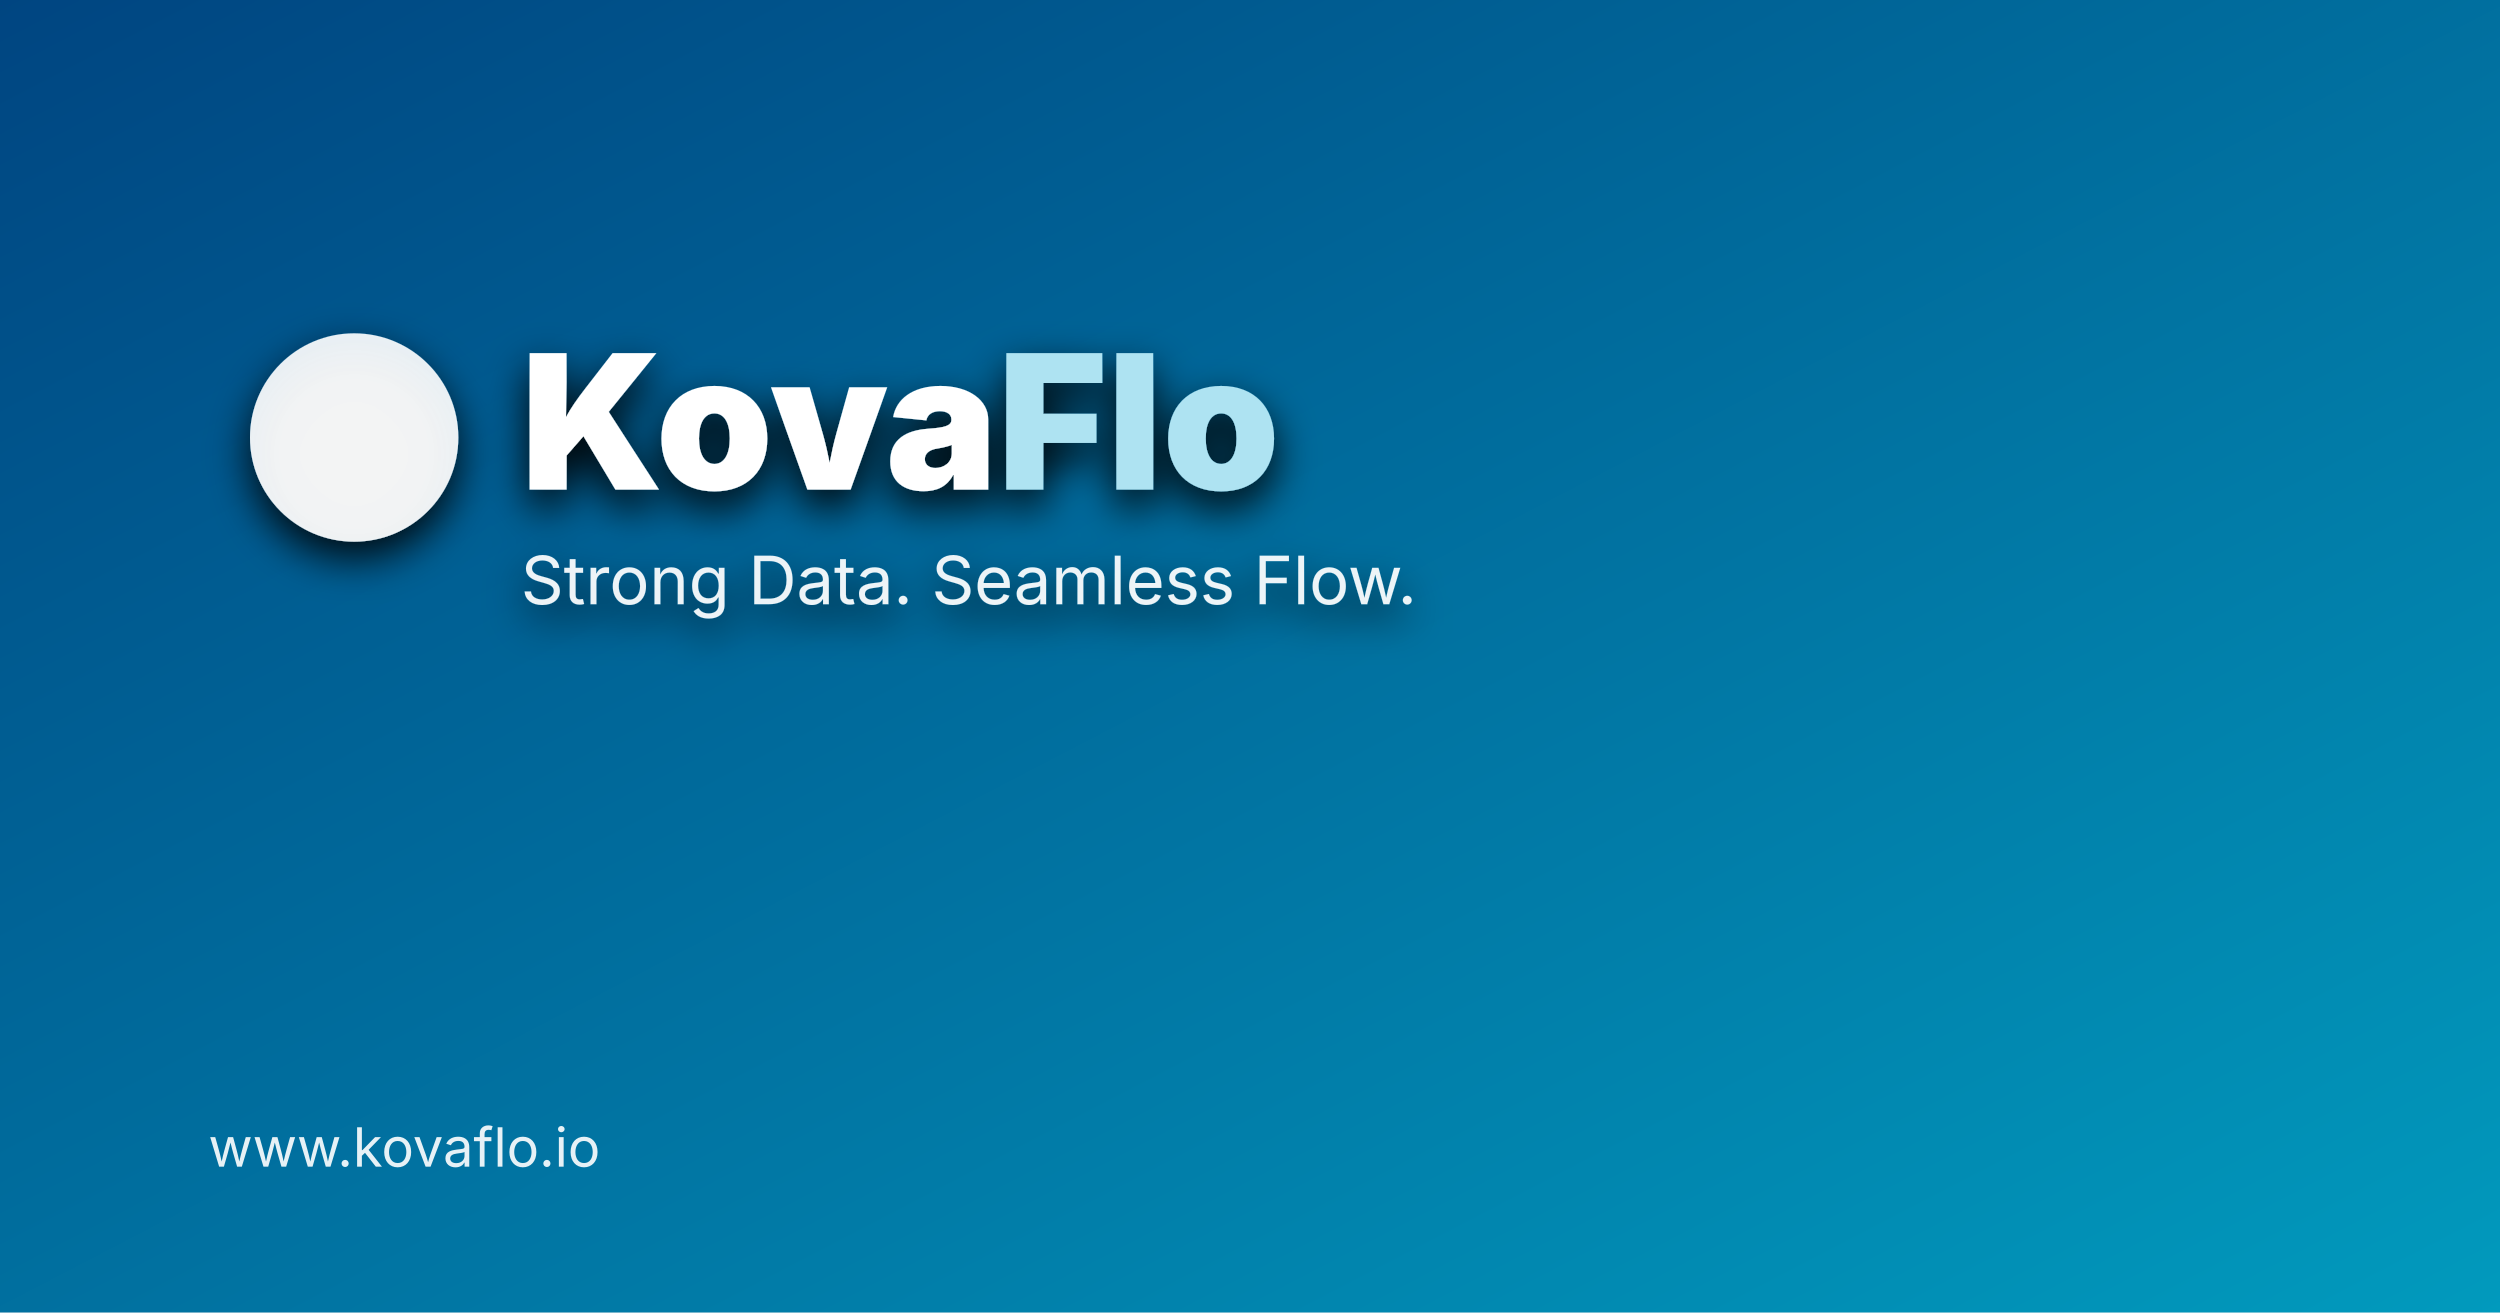
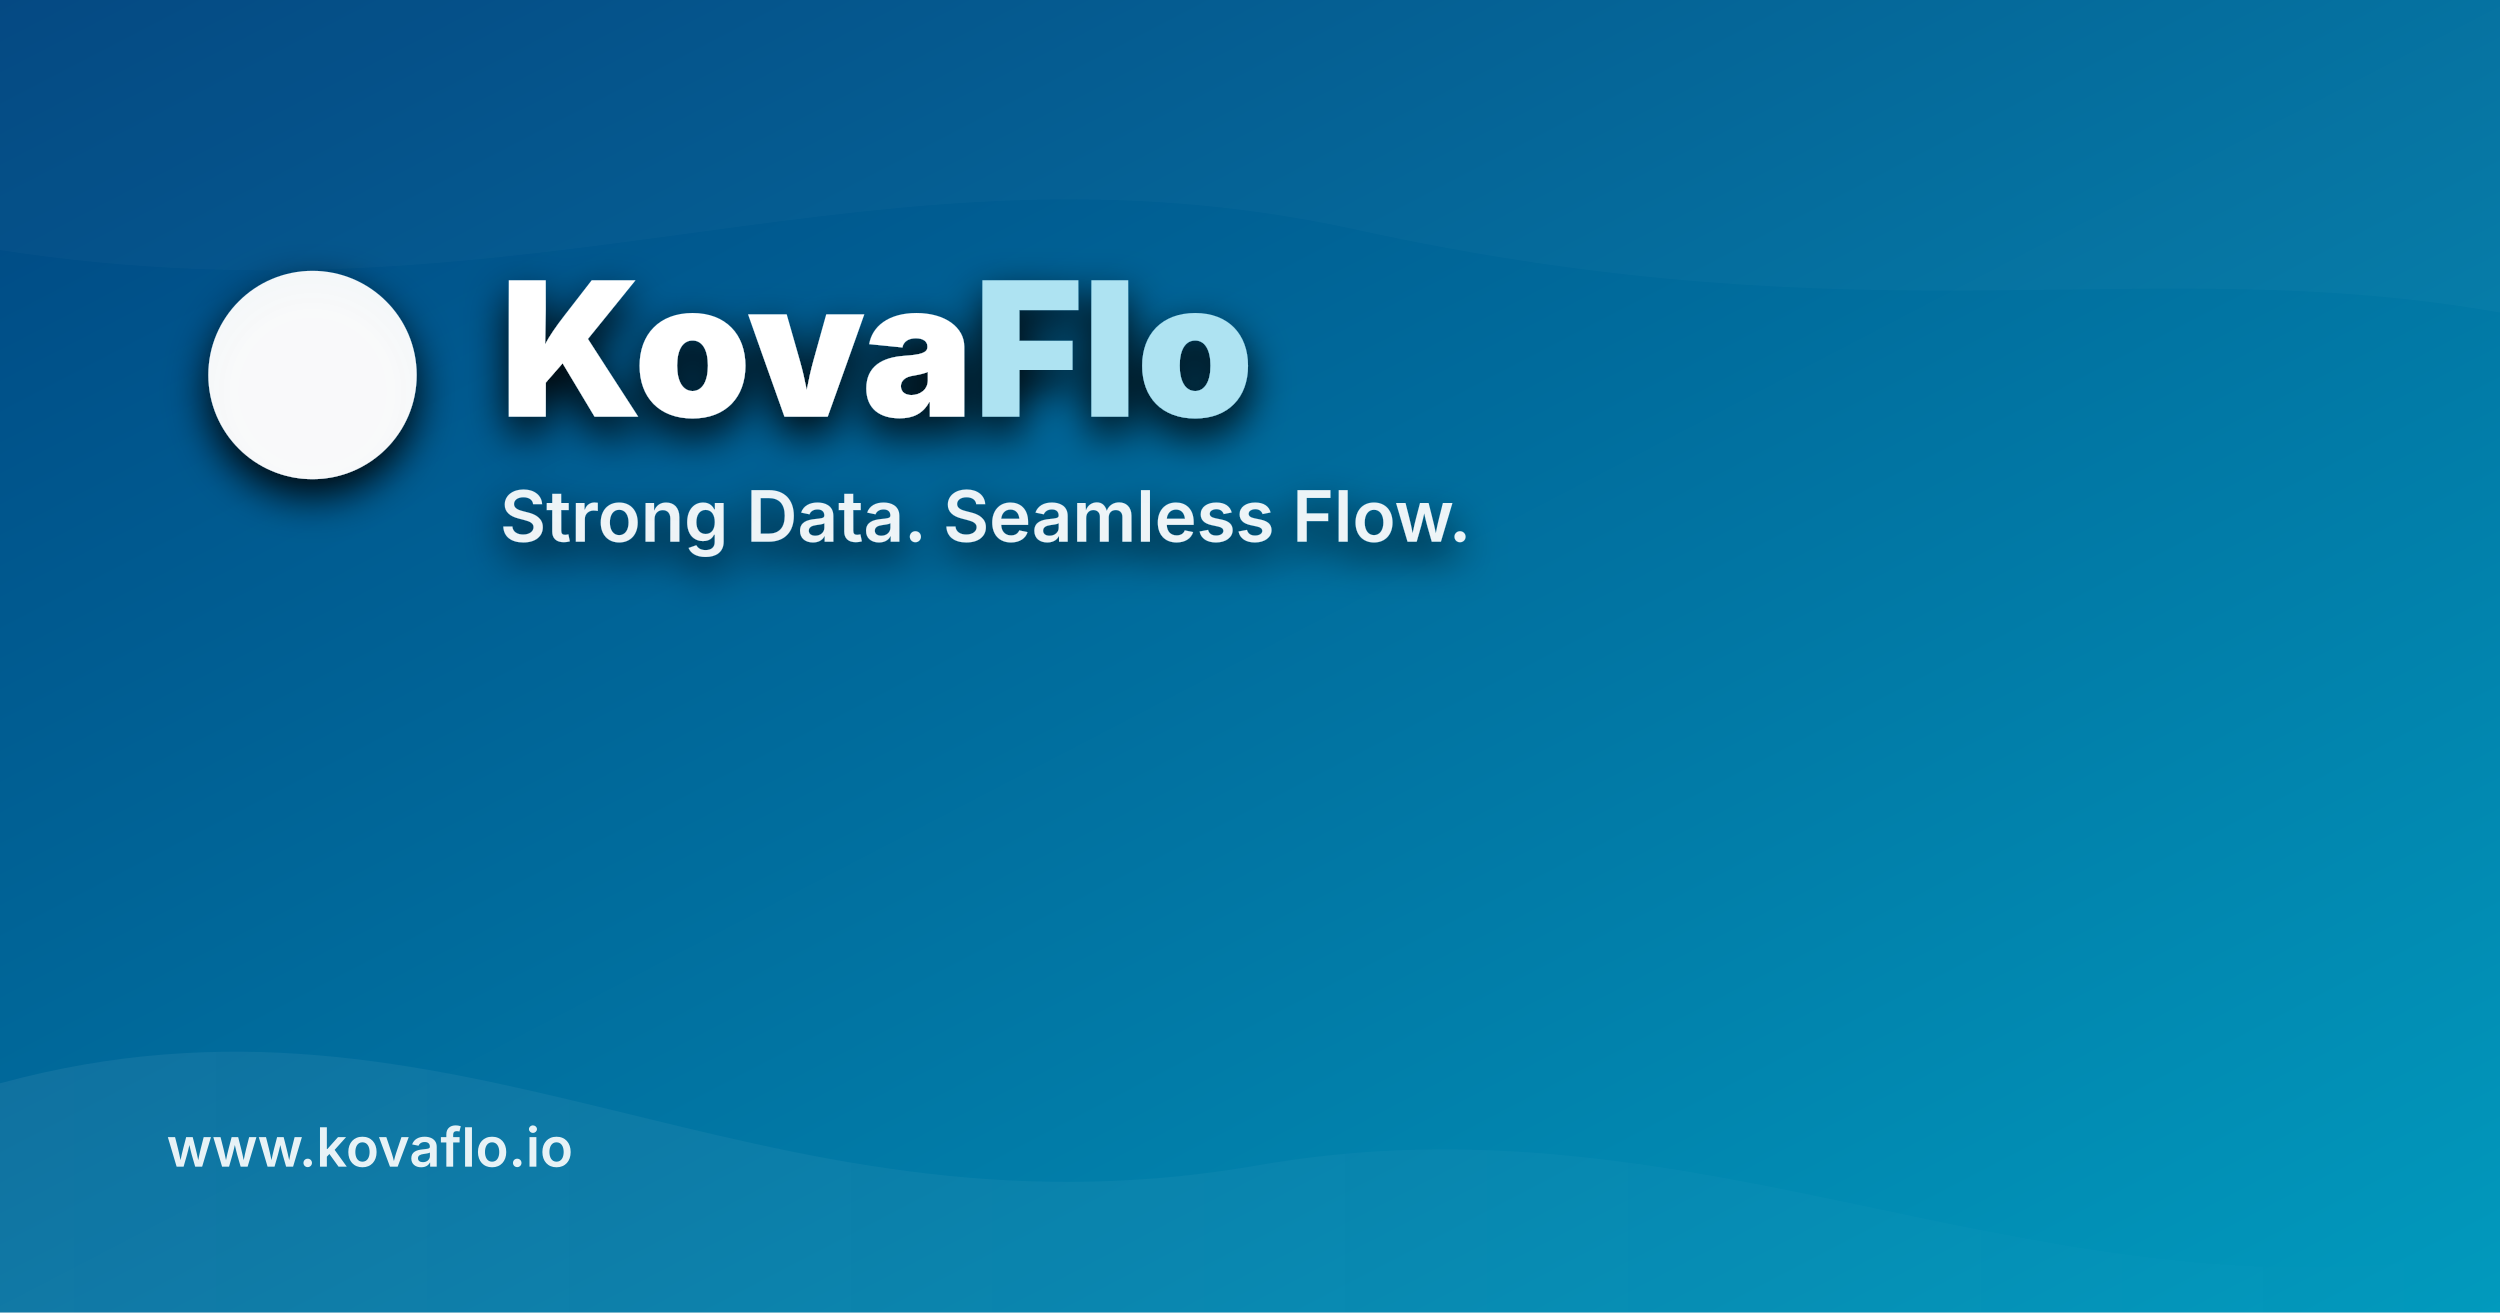
<svg xmlns="http://www.w3.org/2000/svg" width="1200" height="630" viewBox="0 0 1200 630">
  <defs>
    <linearGradient id="bg" x1="0" y1="0" x2="1" y2="1">
      <stop offset="0" stop-color="#004581" />
      <stop offset="1" stop-color="#019ABD" />
+     </linearGradient>
+     <linearGradient id="wave" x1="0" y1="0" x2="1" y2="0">
+       <stop offset="0" stop-color="rgba(255,255,255,.14)" />
+       <stop offset="1" stop-color="rgba(255,255,255,0)" />
    </linearGradient>
    <filter id="s" x="-20%" y="-20%" width="140%" height="140%">
      <feGaussianBlur in="SourceAlpha" stdDeviation="10" result="b" />
      <feOffset dy="8" result="o" />
      <feMerge>
        <feMergeNode in="o" />
        <feMergeNode in="SourceGraphic" />
      </feMerge>
    </filter>
  </defs>
  <rect width="1200" height="630" fill="url(#bg)" />
-   <g transform="translate(100,140)" filter="url(#s)">
-     <circle cx="70" cy="70" r="50" fill="rgba(255,255,255,.9)" />
-     <text x="150" y="95" font-family="Inter, system-ui, -apple-system, Segoe UI, Roboto" font-size="90" font-weight="900" fill="white">
+   <g opacity="0.45">
+     <path d="M0,520 C220,460 360,600 600,560 C820,520 980,640 1200,600 L1200,630 L0,630 Z" fill="url(#wave)" />
+     <path d="M0,120 C260,160 420,60 650,110 C900,165 1030,120 1200,150 L1200,0 L0,0 Z" fill="rgba(255,255,255,.05)" />
+   </g>
+   <g transform="translate(80,110)" filter="url(#s)">
+     <circle cx="70" cy="70" r="50" fill="rgba(255,255,255,.95)" />
+     <text x="160" y="90" font-family="Inter, ui-sans-serif, system-ui, -apple-system, Segoe UI, Roboto, Helvetica, Arial" font-size="90" font-weight="900" letter-spacing="-0.5" fill="#FFFFFF">
      Kova<tspan fill="#AEE3F2">Flo</tspan>
    </text>
-     <text x="150" y="150" font-family="Inter, system-ui, -apple-system, Segoe UI, Roboto" font-size="32" fill="rgba(255,255,255,.92)">
+     <text x="160" y="150" font-family="Inter, ui-sans-serif, system-ui, -apple-system, Segoe UI, Roboto, Helvetica, Arial" font-size="34" font-weight="600" fill="rgba(255,255,255,.92)">
      Strong Data. Seamless Flow.
    </text>
  </g>
-   <text x="100" y="560" font-family="Inter, system-ui" font-size="26" fill="rgba(255,255,255,.9)">www.kovaflo.io</text>
+   <text x="80" y="560" font-family="Inter, ui-sans-serif, system-ui, -apple-system, Segoe UI, Roboto, Helvetica, Arial" font-size="26" font-weight="600" fill="rgba(255,255,255,.9)">
+     www.kovaflo.io
+   </text>
</svg>
